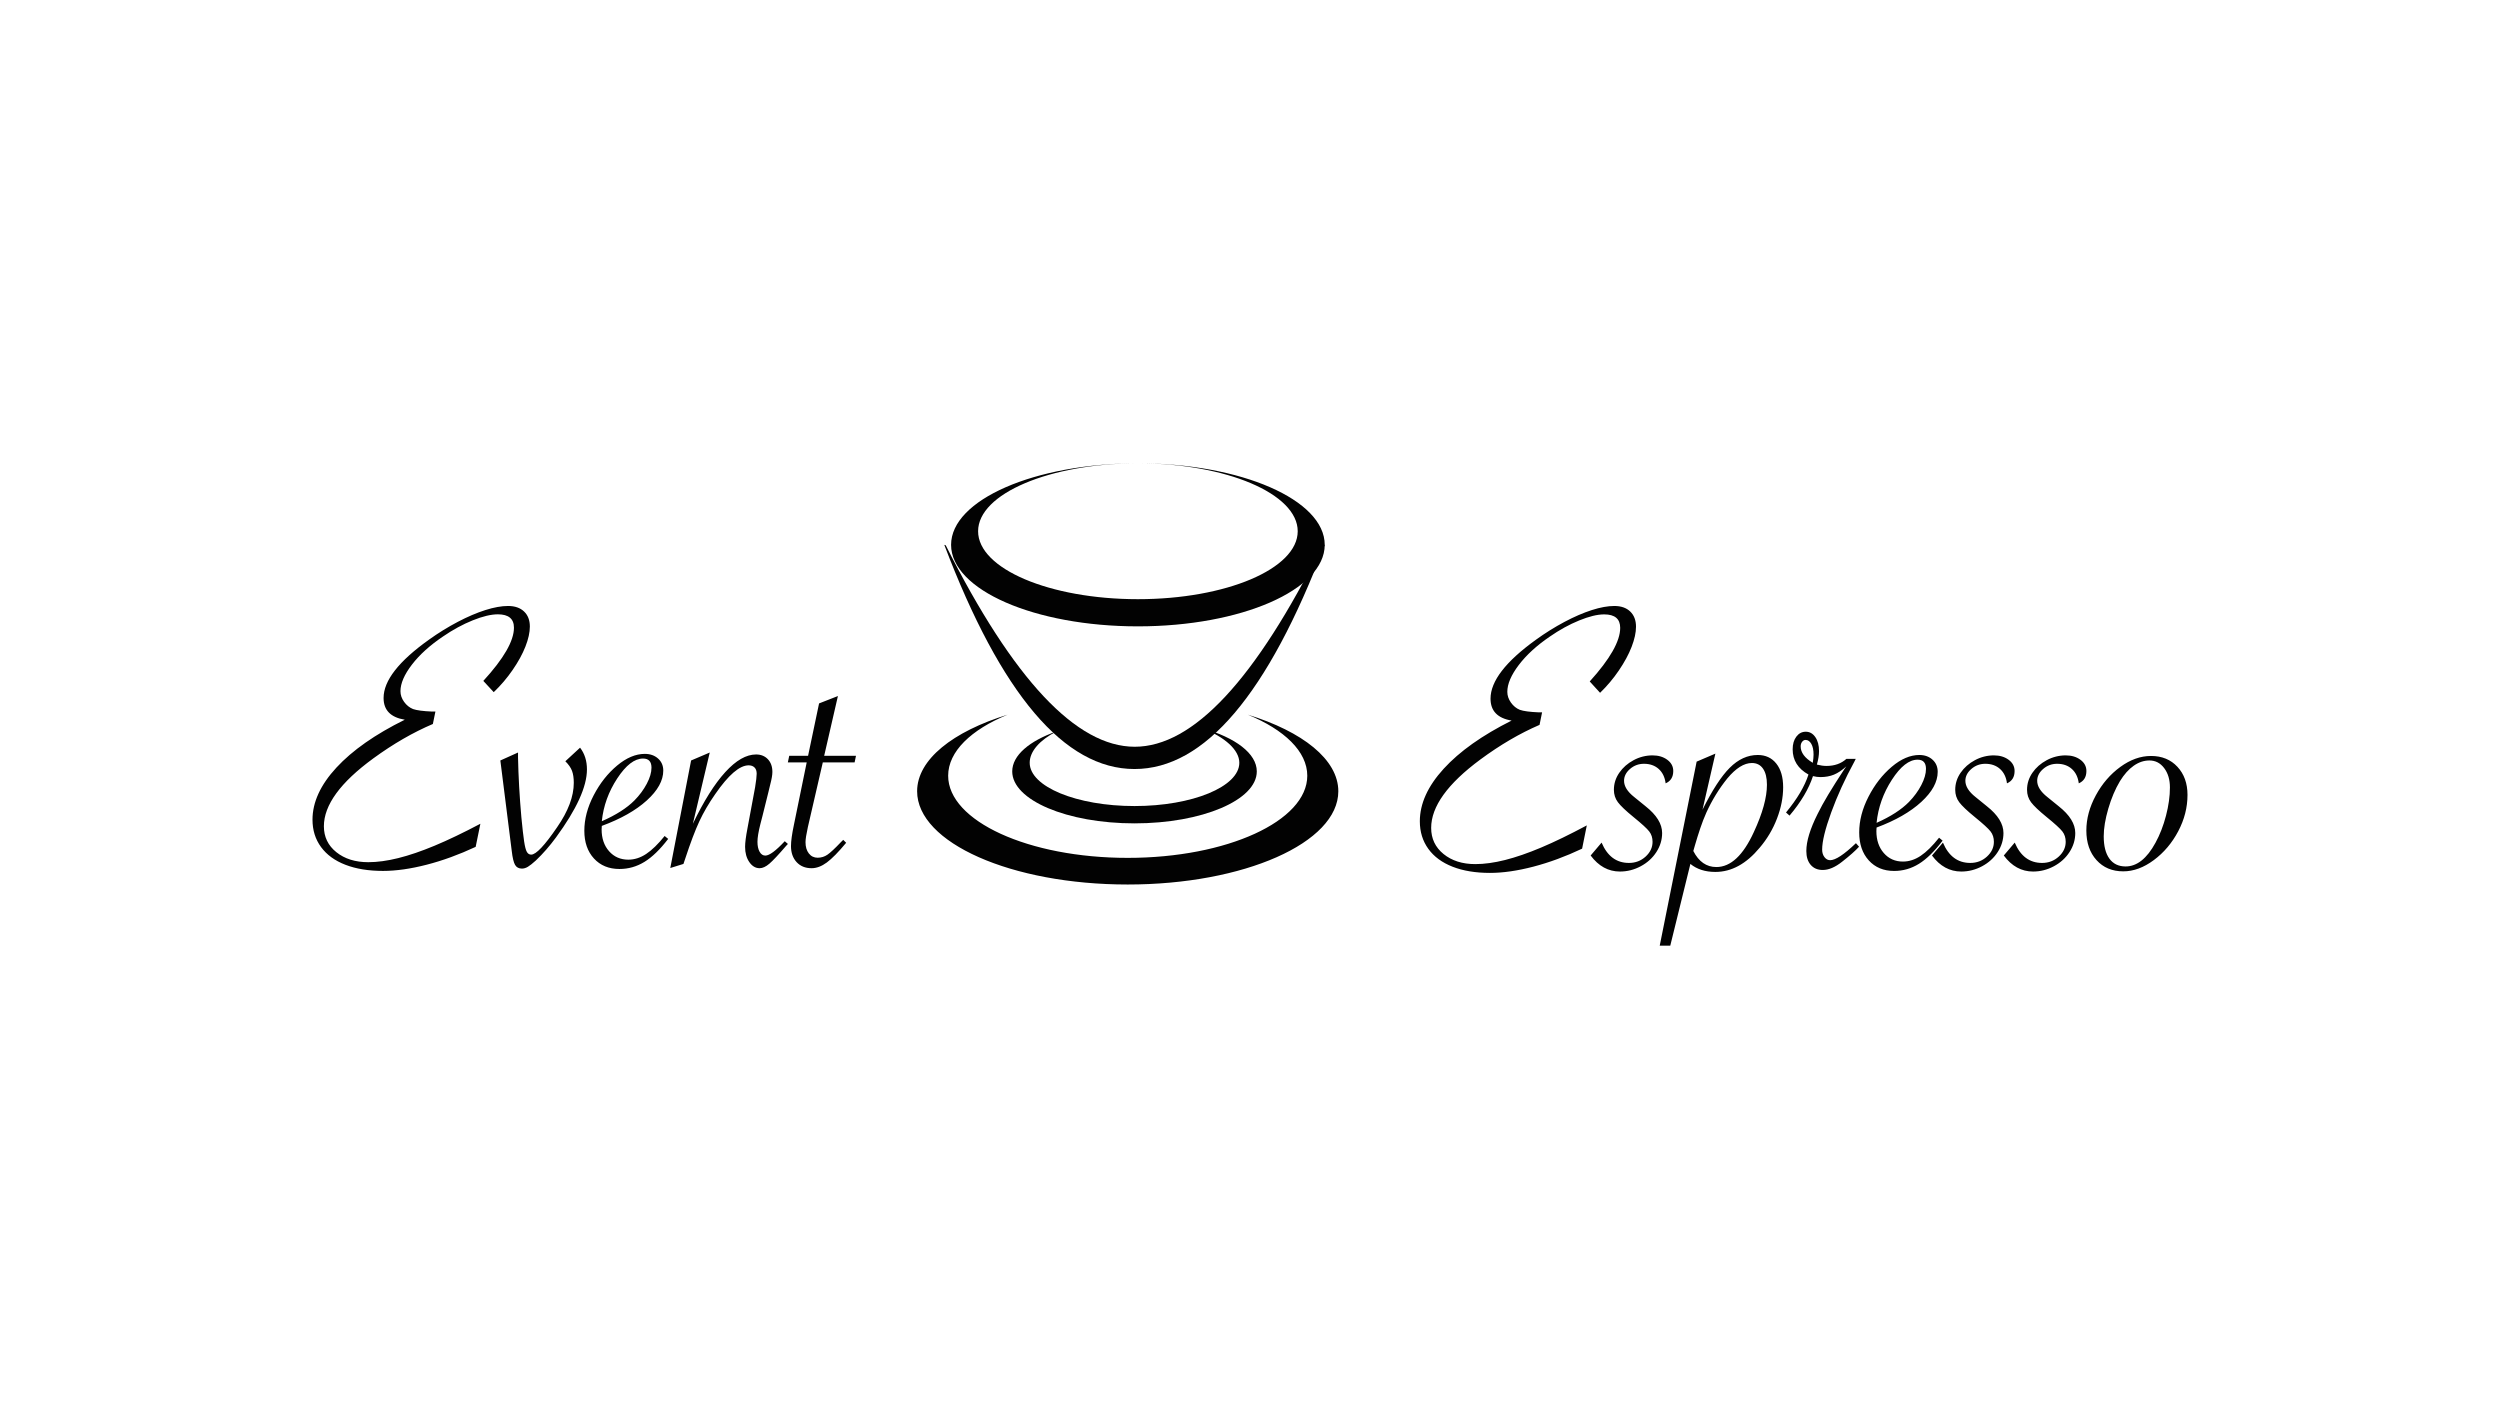
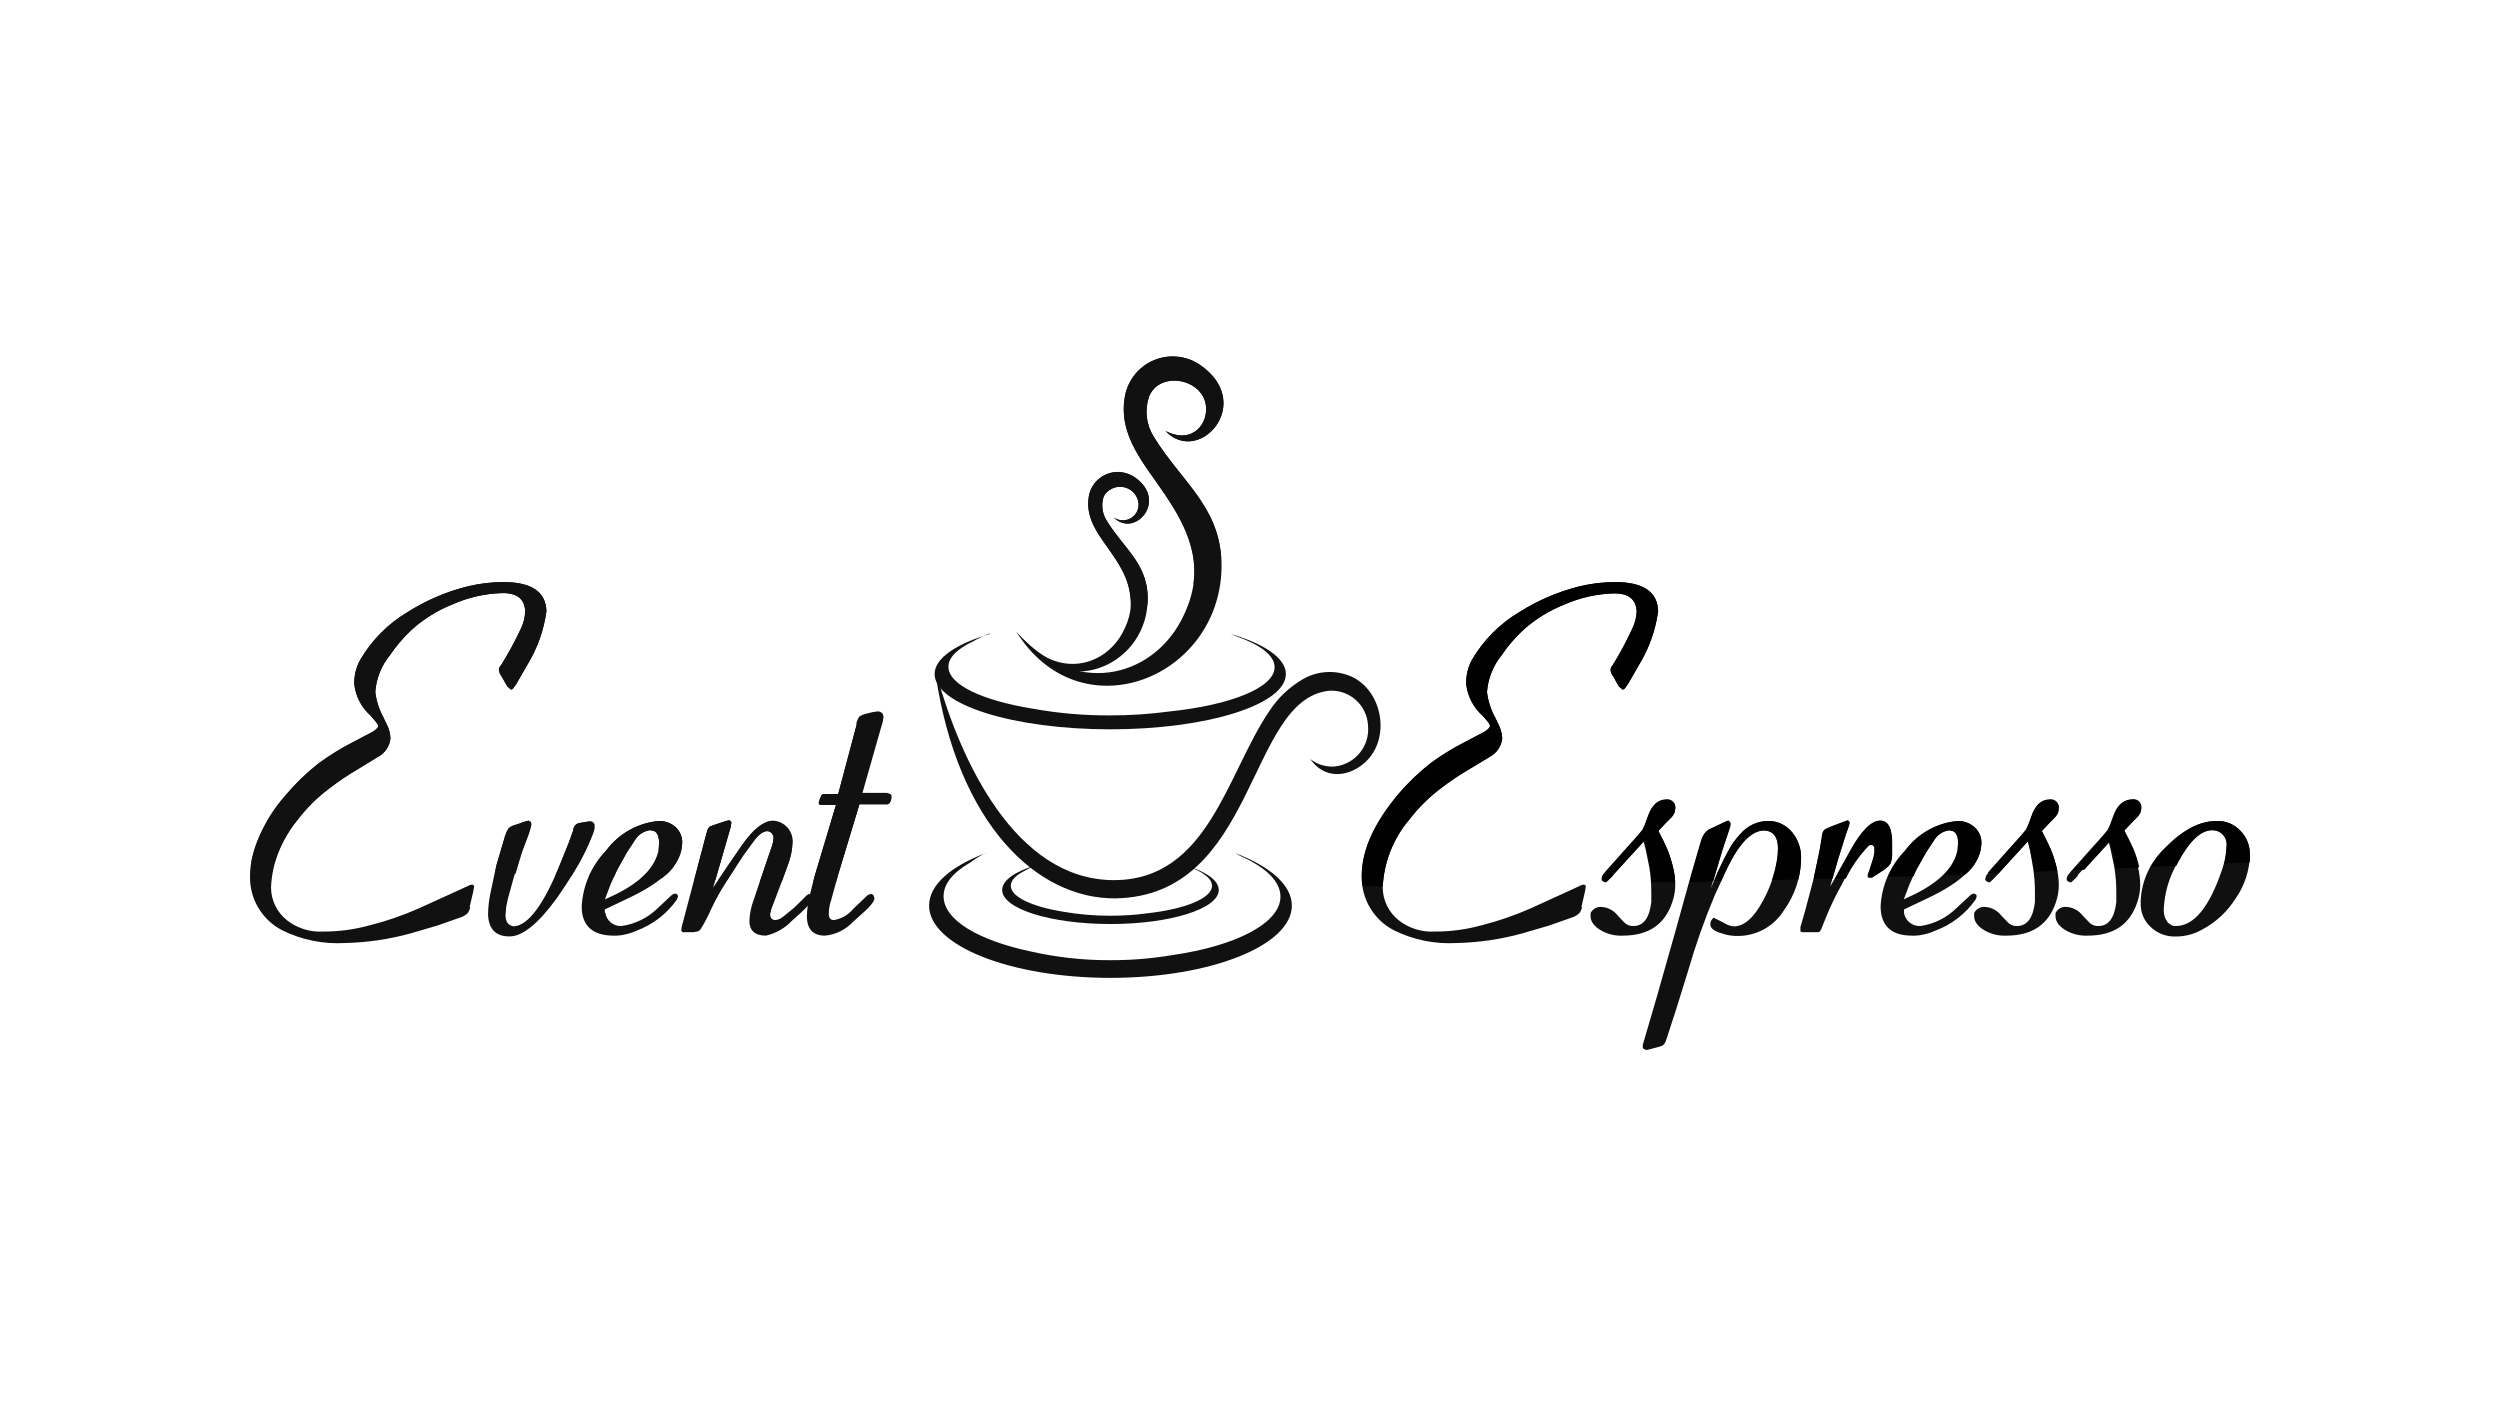
- <svg xmlns="http://www.w3.org/2000/svg" width="640" height="360">
-   <g fill="#020202" fill-rule="nonzero">
-     <path d="m122.977 210.882-1.207 5.913c-4.256 1.988-8.436 3.511-12.54 4.571-4.106 1.06-7.834 1.59-11.185 1.59-3.686 0-6.886-.521-9.6-1.565-2.715-1.043-4.8-2.559-6.258-4.546-1.458-1.988-2.187-4.323-2.187-7.006 0-4.473 2.044-8.92 6.132-13.342 4.089-4.422 9.92-8.505 17.493-12.249-3.62-.596-5.429-2.45-5.429-5.565 0-4.439 3.887-9.424 11.661-14.956a63.054 63.054 0 0 1 7.364-4.547c2.497-1.308 4.842-2.31 7.037-3.006 2.195-.696 4.13-1.044 5.806-1.044 1.743 0 3.108.472 4.097 1.417.988.944 1.482 2.227 1.482 3.85 0 1.491-.377 3.197-1.13 5.119-.754 1.92-1.852 3.925-3.293 6.012a36.082 36.082 0 0 1-4.825 5.665l-2.664-2.882c5.227-5.698 7.841-10.236 7.841-13.615 0-2.286-1.374-3.429-4.122-3.429-1.742 0-3.887.514-6.434 1.54-2.546 1.027-5.076 2.402-7.59 4.125-3.35 2.252-6.006 4.654-7.967 7.205-1.96 2.55-2.94 4.82-2.94 6.807 0 .96.31 1.872.93 2.733.62.861 1.382 1.474 2.287 1.839.938.33 2.563.546 4.875.645h.855l-.653 3.18c-5.06 2.154-10.137 5.085-15.23 8.796-8.445 6.161-12.668 11.958-12.668 17.39 0 2.717 1.064 4.928 3.192 6.634 2.128 1.707 4.85 2.56 8.168 2.56 2.312 0 4.868-.348 7.666-1.044 2.798-.696 5.906-1.756 9.324-3.18 3.418-1.425 7.322-3.296 11.712-5.615zm5.113-16.199 4.524-2.037v1.292c.1 4.836.386 9.921.855 15.255.268 2.782.502 4.844.703 6.186.201 1.342.436 2.244.704 2.708.268.464.637.696 1.106.696 1.24 0 3.451-2.336 6.635-7.007 2.848-4.107 4.272-7.9 4.272-11.378 0-1.226-.15-2.245-.452-3.056-.302-.812-.871-1.632-1.709-2.46l3.77-3.478c1.173 1.524 1.76 3.379 1.76 5.565 0 4.406-2.648 10.22-7.943 17.44-1.608 2.187-3.317 4.142-5.127 5.864-.837.762-1.516 1.3-2.035 1.615-.52.315-1.03.472-1.534.472-.804 0-1.39-.314-1.759-.944-.368-.63-.653-1.822-.854-3.577l-2.916-23.156zm42.059 19.33.905.745c-2.078 2.716-4.105 4.679-6.083 5.888-1.977 1.21-4.105 1.814-6.383 1.814-2.715 0-4.893-.895-6.535-2.684-1.642-1.788-2.463-4.157-2.463-7.105 0-2.982.796-6.004 2.388-9.069 1.592-3.064 3.586-5.598 5.981-7.602 2.396-2.004 4.767-3.006 7.113-3.006 1.374 0 2.505.397 3.393 1.192.888.795 1.332 1.822 1.332 3.081 0 2.55-1.407 5.102-4.222 7.652-2.815 2.551-6.652 4.72-11.511 6.51-.034.265-.05.563-.05.894 0 2.286.636 4.149 1.91 5.59 1.273 1.441 2.915 2.162 4.926 2.162 1.575 0 3.1-.49 4.574-1.466 1.474-.978 3.05-2.51 4.725-4.597zm-16.085-3.777c3.619-1.59 6.4-3.362 8.344-5.317 1.307-1.325 2.362-2.75 3.167-4.273.804-1.524 1.206-2.899 1.206-4.124 0-1.557-.72-2.336-2.161-2.336-2.179 0-4.382 1.698-6.61 5.094-2.229 3.395-3.544 7.047-3.946 10.956zm17.53 11.975 5.327-27.528 4.775-2.037-4.322 18.236c2.78-5.797 5.545-10.203 8.293-13.217 2.748-3.015 5.379-4.522 7.892-4.522 1.24 0 2.245.406 3.016 1.217.77.812 1.156 1.897 1.156 3.255 0 .762-.184 1.838-.553 3.23l-.503 2.087-1.508 6.062-.502 1.938c-.503 1.987-.754 3.511-.754 4.571 0 1.06.184 1.913.553 2.56.368.645.854.968 1.457.968 1.04 0 2.698-1.226 4.977-3.677l.804.696-.503.546c-1.91 2.22-3.317 3.719-4.222 4.497-.905.779-1.743 1.168-2.513 1.168-1.04 0-1.919-.522-2.64-1.565-.72-1.044-1.08-2.344-1.08-3.901 0-1.06.201-2.633.603-4.72l1.96-10.535c.269-1.656.403-2.815.403-3.478 0-.696-.185-1.226-.553-1.59-.369-.364-.871-.547-1.508-.547-2.312 0-5.16 2.452-8.545 7.355-1.642 2.351-3 4.679-4.072 6.98-1.072 2.303-2.278 5.492-3.619 9.566l-.452 1.342-3.368 1.043zm39.042-27.03-3.82 16.546c-.403 1.822-.604 3.114-.604 3.875 0 1.193.285 2.154.855 2.882.57.73 1.323 1.094 2.262 1.094.905 0 1.734-.257 2.488-.77.754-.514 1.902-1.582 3.443-3.206l.603-.596.754.746c-1.977 2.385-3.627 4.066-4.95 5.043-1.325.977-2.623 1.466-3.896 1.466-1.609 0-2.89-.522-3.846-1.565-.955-1.044-1.432-2.41-1.432-4.1 0-1.259.251-3.08.754-5.466l3.267-15.95h-4.826l.352-1.69h4.826l2.815-13.415 4.825-1.889-3.519 15.305h8.143l-.351 1.69h-8.143zm195.585 16.118-1.2 5.958c-4.233 2.002-8.39 3.537-12.473 4.605-4.083 1.068-7.79 1.602-11.123 1.602-3.666 0-6.849-.525-9.548-1.577-2.7-1.051-4.774-2.578-6.224-4.58-1.45-2.003-2.175-4.356-2.175-7.059 0-4.506 2.033-8.986 6.1-13.442 4.065-4.455 9.864-8.568 17.396-12.34-3.6-.6-5.399-2.47-5.399-5.606 0-4.473 3.866-9.495 11.598-15.069a62.578 62.578 0 0 1 7.324-4.58c2.483-1.319 4.815-2.328 6.998-3.03 2.183-.7 4.108-1.05 5.774-1.05 1.733 0 3.092.475 4.075 1.426.983.951 1.474 2.245 1.474 3.88 0 1.502-.375 3.22-1.124 5.156-.75 1.936-1.842 3.955-3.275 6.058a36.233 36.233 0 0 1-4.799 5.707l-2.65-2.904c5.2-5.74 7.8-10.313 7.8-13.717 0-2.303-1.367-3.454-4.1-3.454-1.733 0-3.866.517-6.399 1.552-2.533 1.035-5.05 2.42-7.549 4.155-3.332 2.27-5.974 4.69-7.923 7.259-1.95 2.57-2.925 4.856-2.925 6.858 0 .968.309 1.886.925 2.754.617.867 1.375 1.485 2.275 1.852.933.334 2.55.55 4.849.65h.85l-.65 3.205c-5.033 2.17-10.082 5.123-15.147 8.86-8.399 6.208-12.598 12.049-12.598 17.522 0 2.737 1.058 4.964 3.174 6.683 2.116 1.719 4.824 2.578 8.124 2.578 2.3 0 4.84-.35 7.623-1.05 2.783-.702 5.874-1.77 9.274-3.205 3.4-1.435 7.282-3.32 11.648-5.657zm.986 7.71 2.8-3.304c1.466 3.47 3.799 5.206 6.998 5.206 1.667 0 3.092-.542 4.275-1.627 1.183-1.085 1.774-2.345 1.774-3.78 0-1.034-.283-1.919-.85-2.653-.566-.734-1.916-1.969-4.049-3.704-1.966-1.602-3.29-2.862-3.974-3.78-.683-.918-1.025-1.977-1.025-3.179 0-1.569.458-3.02 1.375-4.355.916-1.335 2.141-2.412 3.674-3.23a10.16 10.16 0 0 1 4.85-1.226c1.5 0 2.757.376 3.774 1.127 1.016.75 1.524 1.71 1.524 2.878 0 1.535-.65 2.587-1.95 3.154-.2-1.569-.79-2.795-1.774-3.68-.983-.884-2.241-1.326-3.774-1.326-1.367 0-2.558.442-3.575 1.327-1.016.884-1.524 1.894-1.524 3.028 0 1.402.866 2.787 2.6 4.155l2.899 2.353c2.833 2.236 4.249 4.522 4.249 6.859 0 1.735-.492 3.362-1.475 4.88-.983 1.52-2.316 2.729-4 3.63-1.682.901-3.457 1.352-5.323 1.352-2.966 0-5.466-1.369-7.499-4.105zm17.684 23.078 9.448-47.108 4.8-2.052-3.3 14.367c2.466-4.972 4.79-8.552 6.973-10.738s4.575-3.279 7.174-3.279c2 0 3.583.734 4.75 2.203 1.166 1.468 1.75 3.487 1.75 6.057 0 2.603-.526 5.273-1.576 8.01a25.603 25.603 0 0 1-4.424 7.46c-3.433 4.138-7.215 6.207-11.348 6.207-2.6 0-4.732-.684-6.399-2.053l-5.149 20.926h-2.7zm8.598-24.23c1.4 2.737 3.366 4.105 5.9 4.105 3.665 0 6.865-2.987 9.597-8.96 2.233-4.807 3.35-8.845 3.35-12.116 0-1.768-.333-3.137-1-4.105-.667-.967-1.616-1.451-2.85-1.451-2 0-4.099 1.318-6.298 3.955-2.1 2.603-3.883 5.506-5.35 8.71a45.686 45.686 0 0 0-1.574 4.055 105.013 105.013 0 0 0-1.375 4.406l-.4 1.401zm23.733-9.862c2.866-3.47 4.782-6.708 5.749-9.712-2.7-1.502-4.05-3.654-4.05-6.458 0-1.335.317-2.42.95-3.254.633-.834 1.433-1.251 2.4-1.251 1 0 1.816.459 2.45 1.377.632.917.95 2.11.95 3.579 0 1.035-.184 2.186-.55 3.454.899.234 1.716.35 2.449.35 2.066 0 3.766-.6 5.099-1.802h2.4l-.35.701c-2.4 4.406-4.375 8.736-5.924 12.991-1.55 4.255-2.325 7.434-2.325 9.537 0 .767.2 1.41.6 1.927.4.518.883.776 1.45.776 1.366 0 3.566-1.452 6.598-4.355l.8.9c-.933 1.036-2.383 2.32-4.349 3.856-1.766 1.401-3.416 2.102-4.95 2.102-1.299 0-2.324-.434-3.074-1.301-.75-.868-1.124-2.053-1.124-3.555 0-2.503.966-5.673 2.9-9.511.699-1.435 1.599-3.07 2.699-4.906 1.1-1.836 2.483-4.022 4.149-6.558l.5-.701c-1.1 1.001-2.158 1.71-3.175 2.127-1.016.418-2.174.626-3.474.626-.6 0-1.233-.083-1.9-.25-1.066 3.27-3.066 6.641-5.999 10.112l-.9-.8zm6.848-12.715c.134-.835.2-1.536.2-2.103 0-1.168-.191-2.086-.575-2.753-.383-.668-.874-1.002-1.474-1.002-.334 0-.625.159-.875.476-.25.317-.375.71-.375 1.176 0 1.57 1.033 2.97 3.1 4.206zm32.331 19.173.9.751c-2.066 2.737-4.082 4.714-6.049 5.932-1.966 1.218-4.082 1.828-6.349 1.828-2.7 0-4.865-.902-6.498-2.704-1.634-1.802-2.45-4.188-2.45-7.159 0-3.003.791-6.049 2.375-9.136 1.583-3.087 3.566-5.64 5.948-7.66 2.383-2.018 4.741-3.028 7.074-3.028 1.367 0 2.491.4 3.375 1.202.883.8 1.324 1.835 1.324 3.103 0 2.57-1.4 5.14-4.199 7.71-2.8 2.57-6.615 4.756-11.448 6.558-.033.267-.05.567-.05.901 0 2.303.633 4.18 1.9 5.632 1.266 1.452 2.9 2.178 4.899 2.178 1.566 0 3.083-.493 4.55-1.477 1.466-.985 3.032-2.528 4.698-4.63zm-15.997-3.805c3.6-1.602 6.366-3.387 8.299-5.356 1.3-1.335 2.35-2.77 3.15-4.305.799-1.536 1.199-2.92 1.199-4.155 0-1.57-.717-2.353-2.15-2.353-2.166 0-4.357 1.71-6.574 5.13-2.216 3.422-3.524 7.101-3.924 11.04zm14.184 8.36 2.8-3.303c1.466 3.47 3.8 5.206 6.999 5.206 1.666 0 3.09-.542 4.274-1.627 1.183-1.085 1.774-2.345 1.774-3.78 0-1.034-.283-1.919-.85-2.653-.566-.734-1.916-1.969-4.049-3.704-1.966-1.602-3.29-2.862-3.974-3.78-.683-.918-1.025-1.977-1.025-3.179 0-1.569.458-3.02 1.375-4.355.916-1.335 2.141-2.412 3.674-3.23a10.16 10.16 0 0 1 4.85-1.226c1.5 0 2.757.376 3.774 1.127 1.016.75 1.525 1.71 1.525 2.878 0 1.535-.65 2.587-1.95 3.154-.2-1.569-.792-2.795-1.775-3.68-.983-.884-2.241-1.326-3.774-1.326-1.367 0-2.558.442-3.574 1.327-1.017.884-1.525 1.894-1.525 3.028 0 1.402.866 2.787 2.6 4.155l2.899 2.353c2.833 2.236 4.249 4.522 4.249 6.859 0 1.735-.492 3.362-1.475 4.88-.983 1.52-2.316 2.729-3.999 3.63-1.683.901-3.458 1.352-5.324 1.352-2.966 0-5.466-1.369-7.499-4.105zm18.384 0 2.8-3.303c1.466 3.47 3.799 5.206 6.998 5.206 1.666 0 3.091-.542 4.274-1.627 1.183-1.085 1.775-2.345 1.775-3.78 0-1.034-.283-1.919-.85-2.653s-1.916-1.969-4.05-3.704c-1.966-1.602-3.29-2.862-3.974-3.78-.683-.918-1.024-1.977-1.024-3.179 0-1.569.458-3.02 1.374-4.355.917-1.335 2.142-2.412 3.675-3.23a10.16 10.16 0 0 1 4.849-1.226c1.5 0 2.758.376 3.774 1.127 1.017.75 1.525 1.71 1.525 2.878 0 1.535-.65 2.587-1.95 3.154-.2-1.569-.791-2.795-1.774-3.68-.984-.884-2.242-1.326-3.775-1.326-1.366 0-2.558.442-3.574 1.327-1.017.884-1.525 1.894-1.525 3.028 0 1.402.867 2.787 2.6 4.155l2.9 2.353c2.832 2.236 4.248 4.522 4.248 6.859 0 1.735-.491 3.362-1.474 4.88-.983 1.52-2.317 2.729-4 3.63-1.683.901-3.457 1.352-5.324 1.352-2.966 0-5.465-1.369-7.498-4.105zm21.133-6.407c0-3.004.808-6 2.424-8.986 1.617-2.987 3.708-5.415 6.274-7.284 2.566-1.87 5.182-2.804 7.849-2.804 2.8 0 5.057.927 6.773 2.779 1.717 1.852 2.575 4.247 2.575 7.184 0 3.204-.792 6.307-2.375 9.311-1.583 3.004-3.666 5.465-6.248 7.384-2.583 1.92-5.191 2.879-7.824 2.879-2.833 0-5.116-.96-6.849-2.879-1.733-1.919-2.6-4.447-2.6-7.584zm21.396-11.014c0-2.002-.492-3.654-1.475-4.956-.983-1.301-2.241-1.952-3.774-1.952-1.4 0-2.741.45-4.025 1.352-1.283.9-2.457 2.219-3.524 3.954-1.2 2.003-2.191 4.339-2.974 7.009-.784 2.67-1.175 5.04-1.175 7.109 0 2.47.483 4.372 1.45 5.707.966 1.335 2.35 2.002 4.149 2.002 2.9 0 5.449-2.019 7.648-6.057 1.134-2.07 2.033-4.389 2.7-6.959.667-2.57 1-4.973 1-7.209zm-297.555-18.63c-14 4.311-23.163 11.486-23.163 19.608 0 13.183 24.137 23.87 53.913 23.87 29.775 0 53.913-10.687 53.913-23.87 0-8.122-9.164-15.297-23.164-19.608 9.344 3.848 15.219 9.425 15.219 15.63 0 11.613-20.58 21.028-45.968 21.028-25.388 0-45.968-9.415-45.968-21.028 0-6.205 5.874-11.782 15.218-15.63z" />
-     <path d="M270.495 187.23c-6.942 2.44-11.365 6.127-11.365 10.253 0 7.345 14.016 13.3 31.305 13.3s31.304-5.955 31.304-13.3c0-4.604-5.506-8.66-13.873-11.048 5.714 2.296 9.401 5.54 9.401 8.832 0 6.12-12.013 11.082-26.832 11.082-14.82 0-26.833-4.961-26.833-11.082 0-2.928 2.58-5.818 6.893-8.037zm20.81-26.882c-26.414 0-47.827-9.344-47.827-20.87 0-11.526 21.413-20.87 47.826-20.87 26.414 0 47.826 9.344 47.826 20.87 0 11.526-21.412 20.87-47.826 20.87zm0-6.957c22.594 0 40.91-7.786 40.91-17.391 0-9.605-18.316-17.391-40.91-17.391-22.595 0-40.912 7.786-40.912 17.391 0 9.605 18.317 17.391 40.911 17.391z" />
-     <path d="m242.111 139.6-.372-.122c14.535 38.261 30.767 57.392 48.696 57.392s34.16-19.13 48.695-57.392l-.646.21c-17.055 34.32-33.052 51.48-47.99 51.48-14.952 0-31.08-17.19-48.383-51.569Z" />
+ <svg xmlns="http://www.w3.org/2000/svg" version="1.1" id="svg166" width="640" height="360">
+   <defs id="defs134">
+     <style id="style132">.cls-1,.cls-4{fill:#111}.cls-4{fill-rule:evenodd}</style>
+   </defs>
+   <g id="Layer_2" data-name="Layer 2">
+     <g id="Layer_1-2" data-name="Layer 1">
+       <g id="g2120" transform="matrix(2.83041 0 0 2.83041 64.003 91.294)">
+         <path class="cls-1" d="M19.92 49.79a1.31 1.31 0 0 1-.23.54 1.65 1.65 0 0 1-.62.38l-2.1.74-2.42.71a24.56 24.56 0 0 1-6 .88 11.28 11.28 0 0 1-5.63-1.15A5.38 5.38 0 0 1 0 47c0-2.31 1.11-4.76 3.29-7.37a19.72 19.72 0 0 1 3-2.87 22.41 22.41 0 0 1 2.9-1.79l1.9-1a1.65 1.65 0 0 0 .41-.33.23.23 0 0 0 .08-.21v-.1l-.22-.33-.48-.56a4.4 4.4 0 0 1-1.45-2.83 4.27 4.27 0 0 1 .57-2.24 12.15 12.15 0 0 1 4.25-4.26 18.39 18.39 0 0 1 5.52-2.35 14.07 14.07 0 0 1 3.13-.37q3.84 0 3.91 2.64a12.57 12.57 0 0 1-1.73 4.85l-1 1.74-.31.43-.16.07-.34-.29-.51-.9a1.23 1.23 0 0 1-.25-.58c0-.1 0-.25.21-.46a31.75 31.75 0 0 0 1.76-3.24 3.89 3.89 0 0 0 .41-1.65c-.07-1.12-.78-1.65-2.15-1.61a11.78 11.78 0 0 0-4.38 1 12.19 12.19 0 0 0-3.83 2.4A13.3 13.3 0 0 0 12.66 27a5.89 5.89 0 0 0-1.33 3.33 6.27 6.27 0 0 0 .74 2.31l.42.89a3.09 3.09 0 0 1 .21 1 2.11 2.11 0 0 1-1.13 1.67l-1.81 1.11a24 24 0 0 0-2.65 1.79 14.72 14.72 0 0 0-2.82 2.81A10.14 10.14 0 0 0 1.9 48a3.81 3.81 0 0 0 1.47 3 4.83 4.83 0 0 0 3.24 1 15.58 15.58 0 0 0 4.2-.56 27.53 27.53 0 0 0 4.47-1.54l3.47-1.58 1-.46a.72.72 0 0 1 .38-.1l.13.08V48l-.08.44-.32 1.35zm4.7-7.67.56-.15.17.11.07.2-.07.34-.17.56-.62 1.64-.69 2.23-.55 2-.15.73-.06.75c0 .59.26.93.74 1 1.32-.07 2.74-2 4.25-5.75l.73-1.81.42-1.16a.65.65 0 0 1 .53-.63l.84-.14h.19a.35.35 0 0 1 .34.42v.27l-.13.41a20.48 20.48 0 0 1-1.75 3.51c-.48.81-1 1.58-1.51 2.32q-2.56 3.52-4.33 3.47c-1.22 0-1.86-.7-1.9-2a10.07 10.07 0 0 1 .21-1.89l.54-2.55.77-2.61.16-.43.18-.29a1.18 1.18 0 0 1 .36-.21l.87-.29zm7.51 8.15a1.41 1.41 0 0 0 1.48 1.23 5.82 5.82 0 0 0 3.26-1.61l1.22-1.14a.7.7 0 0 1 .36-.19l.18.07a.28.28 0 0 1 .08.2l-.08.25a7.73 7.73 0 0 1-3.69 2.85 4.73 4.73 0 0 1-1.09.35 3.88 3.88 0 0 1-1 .09C31 52.36 30 51.48 30 49.75a7.84 7.84 0 0 1 2.22-5.09A6.65 6.65 0 0 1 37 42a2.2 2.2 0 0 1 1.49.55 1.86 1.86 0 0 1 .6 1.45q0 2.7-4.9 5l-2.1 1v.31zm0-1.19 1-.47q3.35-1.68 3.82-3.91L37 44c0-.61-.17-1-.49-1.1l-.32-.07a1.89 1.89 0 0 0-1.35.86l-.75 1.14-.89 1.6-.6 1.33-.49 1.31zm11-2.91 1.43-2.08c1-1.39 1.88-2.09 2.71-2.12a1.86 1.86 0 0 1 1.81 1.9 6.15 6.15 0 0 1-.32 1.79l-.61 1.68-1 2.64-.1.44q0 .54.48.54a1.28 1.28 0 0 0 .67-.29l1-.81.73-.71.4-.41.22-.15.24.12.1.12v.11c0 .32-.61 1-1.87 2.08a4.63 4.63 0 0 1-2.36 1.35c-1 0-1.51-.47-1.49-1.37a5.92 5.92 0 0 1 .4-1.9l.61-1.83.62-1.83.42-1.22a3 3 0 0 0 .13-.66.61.61 0 0 0-.55-.67c-.39 0-.79.31-1.23.89l-1 1.37L43 47.63a20.42 20.42 0 0 0-1.35 2.47 12.92 12.92 0 0 1-.83 1.58.59.59 0 0 1-.32.31l-.38.07h-1l-.12-.15.06-.41.09-.32 2.11-8 .11-.38a.67.67 0 0 1 .19-.29l.34-.14 1.16-.37.28-.07.14.09.06.14-.08.44-1.57 5.42 1.27-1.89zm11.71-13a1.85 1.85 0 0 1 .27-.61 1.53 1.53 0 0 1 .48-.23l.74-.18.49-.07a.83.83 0 0 1 .38.17l.07.21a4.62 4.62 0 0 1-.23 1l-1.71 6h2.3l.36.14.01.4-.11.31a.48.48 0 0 1-.21.18h-2.56l-1.94 6.41-.62 2.27a3.75 3.75 0 0 0-.21 1.23c0 .39.17.57.47.56a2.84 2.84 0 0 0 1.73-1l1.15-1.1a.75.75 0 0 1 .43-.25h.13l.13.12.08.22v.14l-.12.25a4.45 4.45 0 0 1-.73.81l-1.11 1A3.93 3.93 0 0 1 52 52.37c-1.11 0-1.65-.63-1.63-1.81a8.45 8.45 0 0 1 .28-1.93l.41-1.63L53 40.54h-1.47l-.1-.17.1-.33.14-.33a.39.39 0 0 1 .16-.15H53.2l1.67-6.28z" id="path138" />
+         <path d="M120.48 49.79a1.45 1.45 0 0 1-.24.54 1.65 1.65 0 0 1-.62.38l-2.1.74-2.42.71a24.49 24.49 0 0 1-6 .88 11.28 11.28 0 0 1-5.63-1.15 5.38 5.38 0 0 1-2.92-4.89c0-2.31 1.11-4.76 3.29-7.37a20.2 20.2 0 0 1 3-2.87 22.41 22.41 0 0 1 2.9-1.79l1.9-1a1.49 1.49 0 0 0 .41-.33.23.23 0 0 0 .09-.21v-.1l-.15-.25-.48-.56a4.45 4.45 0 0 1-1.51-2.9 4.27 4.27 0 0 1 .55-2.25 12.15 12.15 0 0 1 4.25-4.26 18.5 18.5 0 0 1 5.52-2.35 14.14 14.14 0 0 1 3.13-.37q3.84 0 3.91 2.64a12.57 12.57 0 0 1-1.73 4.85l-1 1.74-.32.43-.16.07-.34-.29-.51-.9a1.35 1.35 0 0 1-.25-.58.76.76 0 0 1 .21-.46 29.91 29.91 0 0 0 1.74-3.24 3.89 3.89 0 0 0 .42-1.62c-.07-1.12-.78-1.65-2.15-1.61a11.82 11.82 0 0 0-4.38 1 12.19 12.19 0 0 0-3.83 2.4 13.3 13.3 0 0 0-1.85 2.18 6 6 0 0 0-1.33 3.33 6.27 6.27 0 0 0 .74 2.31l.42.89a3.4 3.4 0 0 1 .22 1 2.16 2.16 0 0 1-1.13 1.67l-1.81 1.09a24.14 24.14 0 0 0-2.66 1.79 15 15 0 0 0-2.82 2.81 10.14 10.14 0 0 0-2.39 6.11 3.81 3.81 0 0 0 1.47 3 4.83 4.83 0 0 0 3.24 1 15.71 15.71 0 0 0 4.21-.56 28.21 28.21 0 0 0 4.47-1.54l3.46-1.58 1-.46a.72.72 0 0 1 .38-.1l.13.08V48l-.08.44-.31 1.35zm2.83-2.87-.44.44c-.12.13-.21.2-.3.2l-.23-.12a.24.24 0 0 1-.08-.25l.08-.25.32-.4 2.91-3.26.38-.46.21-.46.28-.77c.35-1 .9-1.5 1.67-1.51a.73.73 0 0 1 .8.83l-.07.35a1.55 1.55 0 0 1-.37.52l-.46.46-.63.68.42.82.41.89a12.32 12.32 0 0 1 .5 1.59 7 7 0 0 1 .2 1.57 4.83 4.83 0 0 1-.28 1.58q-1 3-4.46 3a3.64 3.64 0 0 1-1.81-.38c-.75-.39-1.13-.87-1.11-1.41v-.25a1 1 0 0 1 .93-.56 2 2 0 0 1 1.53.79l.57.6a1.07 1.07 0 0 0 .85.34c.92 0 1.45-.76 1.61-2.17v-.93a13.63 13.63 0 0 0-.18-2.21l-.31-1.54-.21-.81-2.81 3.08zm9.52-.46c.28-.61.57-1.2.88-1.76a6.9 6.9 0 0 1 1.09-1.52 3.32 3.32 0 0 1 2.48-1.18 2.74 2.74 0 0 1 2.18 1 3.56 3.56 0 0 1 .83 2.35 8.2 8.2 0 0 1-1.56 4.74 4.9 4.9 0 0 1-4.16 2.31 4.14 4.14 0 0 1-1.38-.21q-1.14-.3-1.11-.87a.67.67 0 0 1 .14-.4l.15-.18.4.2.73.38a1.67 1.67 0 0 0 .71.21c.93 0 1.81-.77 2.65-2.35a11.35 11.35 0 0 0 1.24-3.56 6.27 6.27 0 0 0 .1-1.14c0-1-.41-1.58-1.26-1.61-1.11 0-2.22 1.13-3.31 3.35l-1.16 2.52a62.66 62.66 0 0 0-2.39 6.78L129 59l-.85 2.62-.14.39a.83.83 0 0 1-.23.29l-.28.11-1.1.29h-.15l-.2-.08-.08-.12v-.25l1.26-4.31 1.6-5.64 1.54-5.55.87-3a2.64 2.64 0 0 1 .26-.56l.2-.23.18-.15 1.53-.72.22-.09a.3.3 0 0 1 .15.09l.09.2-.05.29-.69 2.08-1 3.43.67-1.6zm10.76.27 1.11-2c1-1.83 1.93-2.76 2.72-2.77.79-.01 1.12.78 1.09 2.22v.94a2.44 2.44 0 0 1-.14.71l-.2.25-.37.31-.93.6a.68.68 0 0 1-.38.17l-.14-.11V46.84l.14-.41.27-.83a3.45 3.45 0 0 0 .19-.83V44.35l-.11-.18-.17-.06-.21.06a13 13 0 0 0-2.46 3.52 26.19 26.19 0 0 0-1.47 3.05l-.4 1-.1.19a.27.27 0 0 1-.24.13H140.34l-.11-.09v-.37l.43-1.5.74-2.79.53-2.51.22-1.27a1 1 0 0 1 .12-.52.52.52 0 0 1 .3-.25l.43-.19 1-.38.49-.18.18.18-.08.32-.27.77-.7 2.22-.7 2.42.68-1.15zm6 3.54a1.42 1.42 0 0 0 1.49 1.23 5.8 5.8 0 0 0 3.25-1.61l1.23-1.14a.7.7 0 0 1 .36-.19l.17.07a.24.24 0 0 1 .08.2l-.08.25a7.68 7.68 0 0 1-3.69 2.85 4.58 4.58 0 0 1-1.09.35 3.88 3.88 0 0 1-1 .09c-1.86 0-2.81-.89-2.83-2.62a7.79 7.79 0 0 1 2.22-5.09 6.63 6.63 0 0 1 4.76-2.66 2.23 2.23 0 0 1 1.5.55 1.85 1.85 0 0 1 .64 1.45q0 2.7-4.89 5l-2.11 1v.31zm0-1.19 1-.47c2.24-1.12 3.51-2.42 3.83-3.91l.06-.69c0-.61-.18-1-.5-1.1l-.32-.07a1.86 1.86 0 0 0-1.34.86l-.75 1.14-.9 1.6-.59 1.33-.5 1.31zm8.41-2.16-.43.44c-.12.13-.22.2-.3.2l-.24-.12a.28.28 0 0 1-.08-.25l.08-.25.32-.4 2.91-3.26.38-.46.22-.46.28-.77c.34-1 .9-1.5 1.67-1.51a.72.72 0 0 1 .79.83l-.06.35a1.58 1.58 0 0 1-.38.52l-.45.46-.64.68.42.82.41.89a11 11 0 0 1 .51 1.59 7.62 7.62 0 0 1 .19 1.57 4.81 4.81 0 0 1-.27 1.58q-1 3-4.47 3a3.67 3.67 0 0 1-1.81-.38c-.75-.39-1.12-.87-1.11-1.41v-.25a1 1 0 0 1 .94-.56 2 2 0 0 1 1.52.79l.58.6a1.06 1.06 0 0 0 .85.34c.91 0 1.45-.76 1.61-2.17v-.93a13.63 13.63 0 0 0-.18-2.21l-.26-1.54-.2-.81zm7.36 0-.43.44c-.12.13-.22.2-.3.2l-.24-.12a.28.28 0 0 1-.08-.25l.08-.25.32-.4 2.91-3.26.38-.46.22-.46.28-.77c.34-1 .9-1.5 1.67-1.51a.72.72 0 0 1 .79.83l-.06.35a1.58 1.58 0 0 1-.38.52l-.45.46-.64.68.42.82.42.89a12.32 12.32 0 0 1 .5 1.59 7 7 0 0 1 .19 1.57 4.81 4.81 0 0 1-.27 1.58q-1 3-4.47 3a3.69 3.69 0 0 1-1.81-.38c-.75-.39-1.12-.87-1.11-1.41v-.25a1 1 0 0 1 .94-.56 2 2 0 0 1 1.52.79l.58.6a1.06 1.06 0 0 0 .85.34c.92 0 1.45-.76 1.61-2.17v-.93a13.63 13.63 0 0 0-.18-2.21l-.32-1.54-.2-.81-2.82 3.08zm5.64 2.39a7 7 0 0 1 2.23-4.9Q175.6 42 177.88 42a2.81 2.81 0 0 1 2.11.85 3 3 0 0 1 .89 2.19 7.13 7.13 0 0 1-1.31 4 8 8 0 0 1-3 2.78 4.83 4.83 0 0 1-2.44.63 3.12 3.12 0 0 1-2.21-.85 2.78 2.78 0 0 1-.91-2.21zm2.09.75a1.92 1.92 0 0 0 .16.79l.22.36.3.2a.68.68 0 0 0 .41.09q2.44 0 4.15-5a7.16 7.16 0 0 0 .43-2.23 1.28 1.28 0 0 0-1.32-1.44q-1.53 0-3.1 2.93a9.1 9.1 0 0 0-1.25 4.29z" id="path140" style="fill:#101010" />
+         <path class="cls-1" d="M.11 45.74a13.26 13.26 0 0 1 3.18-6.16 19.72 19.72 0 0 1 3-2.87 22.41 22.41 0 0 1 2.9-1.79l1.9-1a1.65 1.65 0 0 0 .41-.33.23.23 0 0 0 .08-.21v-.1l-.22-.28-.48-.56a4.4 4.4 0 0 1-1.45-2.83 4.27 4.27 0 0 1 .57-2.24 12.15 12.15 0 0 1 4.25-4.26 18.39 18.39 0 0 1 5.52-2.35 14.07 14.07 0 0 1 3.13-.37q3.84 0 3.91 2.64a12.57 12.57 0 0 1-1.73 4.85l-1 1.74-.31.43-.16.07-.34-.29-.51-.9a1.23 1.23 0 0 1-.25-.58c0-.1 0-.25.21-.46a31.75 31.75 0 0 0 1.76-3.24 3.89 3.89 0 0 0 .41-1.65c-.07-1.12-.78-1.65-2.15-1.61a11.78 11.78 0 0 0-4.38 1 12.19 12.19 0 0 0-3.83 2.4A13.3 13.3 0 0 0 12.66 27a5.89 5.89 0 0 0-1.33 3.33 6.27 6.27 0 0 0 .74 2.31l.42.89a3.09 3.09 0 0 1 .21 1 2.11 2.11 0 0 1-1.13 1.67l-1.81 1.11a24 24 0 0 0-2.65 1.79 14.72 14.72 0 0 0-2.82 2.81 11.92 11.92 0 0 0-2.08 3.93ZM53 47.56h-2.07l.13-.52 1.94-6.5h-1.47l-.1-.17.1-.33.14-.33a.39.39 0 0 1 .16-.15H53.2l1.67-6.28a1.85 1.85 0 0 1 .27-.61 1.53 1.53 0 0 1 .48-.23l.74-.18.49-.07a.83.83 0 0 1 .38.17l.07.21a4.62 4.62 0 0 1-.23 1l-1.71 6h2.3l.36.14L58 40l-.11.31a.48.48 0 0 1-.21.18h-2.56l-1.94 6.41zm-4.87-.1h-2l.05-.15.62-1.83.42-1.22a3 3 0 0 0 .13-.66.61.61 0 0 0-.55-.67c-.39 0-.79.31-1.23.89l-1 1.37-1.44 2.2h-.8l.77-1.15 1.43-2.08c1-1.39 1.88-2.09 2.71-2.12a1.86 1.86 0 0 1 1.81 1.9 6.15 6.15 0 0 1-.32 1.79l-.61 1.68v.12zm-6-.14h-1.94l1.08-4.11.11-.38a.67.67 0 0 1 .19-.29l.34-.14 1.15-.4.28-.07.14.09.06.14-.08.44-1.35 4.68zm-4.88-.13-1.84-.06a4.49 4.49 0 0 0 1.55-2.43L37 44c0-.61-.17-1-.49-1.1l-.32-.07a1.89 1.89 0 0 0-1.35.86l-.75 1.14-.89 1.6-.28.62-2.26-.05a10.65 10.65 0 0 1 1.56-2.33A6.65 6.65 0 0 1 37 42a2.2 2.2 0 0 1 1.49.55 1.86 1.86 0 0 1 .6 1.45 4.14 4.14 0 0 1-1.86 3.18zM29 46.94h-1.39c.16-.35.32-.74.48-1.14l.73-1.81.42-1.16a.65.65 0 0 1 .53-.63l.84-.14h.19a.35.35 0 0 1 .34.42v.27l-.13.41a20.48 20.48 0 0 1-1.75 3.51c-.07.12-.14.24-.22.36zm-5-.17-1.85-.07.17-.75.77-2.61.16-.43.18-.29a1.18 1.18 0 0 1 .36-.21l.87-.29.56-.15.17.11.07.2-.07.34-.17.56-.62 1.64-.6 2z" id="path142" />
+         <path d="M100.63 47.89a7 7 0 0 1-.08-.94c0-2.31 1.11-4.76 3.29-7.37a20.2 20.2 0 0 1 3-2.87 22.41 22.41 0 0 1 2.9-1.79l1.9-1a1.49 1.49 0 0 0 .41-.33.23.23 0 0 0 .09-.21v-.1l-.15-.25-.48-.56a4.45 4.45 0 0 1-1.51-2.85 4.27 4.27 0 0 1 .55-2.25 12.15 12.15 0 0 1 4.25-4.26 18.5 18.5 0 0 1 5.52-2.35 14.14 14.14 0 0 1 3.13-.37q3.84 0 3.91 2.64a12.57 12.57 0 0 1-1.73 4.85l-1 1.74-.32.43-.16.07-.34-.29-.51-.9a1.35 1.35 0 0 1-.25-.58.76.76 0 0 1 .21-.46 29.91 29.91 0 0 0 1.74-3.24 3.89 3.89 0 0 0 .42-1.62c-.07-1.12-.78-1.65-2.15-1.61a11.82 11.82 0 0 0-4.38 1 12.19 12.19 0 0 0-3.83 2.4 13.3 13.3 0 0 0-1.85 2.18 6 6 0 0 0-1.33 3.33 6.27 6.27 0 0 0 .74 2.31l.42.89a3.4 3.4 0 0 1 .22 1 2.16 2.16 0 0 1-1.13 1.67l-1.81 1.09a24.14 24.14 0 0 0-2.66 1.79 15 15 0 0 0-2.82 2.81 10.19 10.19 0 0 0-2.39 6zm80.21-2.16-2.28.12a6 6 0 0 0 .23-1.57 1.28 1.28 0 0 0-1.32-1.44q-1.53 0-3.1 2.93l-.14.28-2.32.11a9.57 9.57 0 0 1 1.35-1.75Q175.6 42 177.88 42a2.81 2.81 0 0 1 2.11.85 3 3 0 0 1 .89 2.19 5.79 5.79 0 0 1 0 .72zm-10.07.48-2 .09v-.11l-.32-1.54-.2-.81-2.36 2.58h-1l2.84-3.19.38-.46.22-.46.28-.77c.34-1 .9-1.5 1.67-1.51a.72.72 0 0 1 .79.83l-.06.35a1.58 1.58 0 0 1-.38.52l-.45.46-.64.68.42.82.42.89a10.79 10.79 0 0 1 .49 1.58zm-7.29.31-2.07.08-.06-.41-.35-1.54-.2-.81-2.64 2.88h-1l.17-.22 2.91-3.26.38-.46.22-.46.28-.77c.34-1 .9-1.5 1.67-1.51a.72.72 0 0 1 .79.83l-.06.35a1.58 1.58 0 0 1-.38.52l-.45.46-.64.68.42.82.41.89a11 11 0 0 1 .51 1.59l.06.3zm-8.32.31-2 .07a4.38 4.38 0 0 0 1.3-2.2l.06-.69c0-.61-.18-1-.5-1.1l-.32-.07a1.86 1.86 0 0 0-1.34.86l-.75 1.14-.9 1.6-.24.54-2.33.08a10.55 10.55 0 0 1 1.6-2.4 6.63 6.63 0 0 1 4.72-2.66 2.23 2.23 0 0 1 1.5.55 1.85 1.85 0 0 1 .64 1.45 3.82 3.82 0 0 1-1.44 2.82zm-8.49.27h-.36V46.89l.14-.41.27-.83a3.45 3.45 0 0 0 .19-.83V44.4l-.11-.18-.17-.06-.21.06a11.46 11.46 0 0 0-2.09 3h-1l.28-.47 1.11-2c1-1.83 1.93-2.76 2.72-2.77.79-.01 1.12.78 1.09 2.22v.94a2.44 2.44 0 0 1-.14.71l-.2.25-.37.31-.93.6a1 1 0 0 1-.16.1zm-3.56.1h-1.68l.53-2.49.22-1.27a1 1 0 0 1 .12-.52.52.52 0 0 1 .3-.25l.43-.19 1-.38.49-.18.18.18-.08.32-.27.77-.7 2.22-.5 1.74zm-3.08.09-2.38.06a10.82 10.82 0 0 0 .45-1.76 6.27 6.27 0 0 0 .1-1.14c0-1-.41-1.58-1.26-1.61-1.11 0-2.22 1.13-3.31 3.35l-.58 1.26h-.64l.42-1c.28-.61.57-1.2.88-1.76a6.9 6.9 0 0 1 1.09-1.52 3.32 3.32 0 0 1 2.48-1.17 2.74 2.74 0 0 1 2.18 1 3.56 3.56 0 0 1 .83 2.35 8.51 8.51 0 0 1-.26 2zm-7.69.18-2.13.05.22-.81.87-3a2.64 2.64 0 0 1 .26-.56l.2-.23.18-.15 1.53-.72.22-.09a.3.3 0 0 1 .15.09l.09.2-.05.29-.69 2.08-.85 2.84zm-3.44.07h-2.1a13.46 13.46 0 0 0-.16-1.39l-.31-1.54-.21-.81-2.81 3.08-.44.44c-.12.13-.21.2-.3.2l-.23-.12a.24.24 0 0 1-.08-.25l.08-.25.32-.4 2.91-3.26.38-.46.21-.46.28-.77c.35-1 .9-1.5 1.67-1.51a.73.73 0 0 1 .8.83l-.07.35a1.55 1.55 0 0 1-.37.52l-.46.46-.63.68.42.82.41.89a12.32 12.32 0 0 1 .5 1.59 7.36 7.36 0 0 1 .19 1.32z" id="path144" style="fill:#010101" />
+         <path class="cls-4" d="M62.17 29a1.19 1.19 0 0 1 0-.32H62C64 42.3 71.19 49.06 78.27 49c12.83-.22 11.89-18 19.33-18.78a3.31 3.31 0 0 1 3.52 3.16 3.39 3.39 0 0 1-3 3.69 3.15 3.15 0 0 1-2.23-.68c1.28 1.85 3.34 1.63 4.75.49 2.53-2 1.94-6.34-.77-7.82a4.86 4.86 0 0 0-4.62.1 9.06 9.06 0 0 0-3.06 2.9c-3.85 5.69-5.54 15.33-14.11 15.29C69.2 47.3 64.27 36.49 62.17 29Z" id="path146" />
+         <path class="cls-4" d="M66.92 25.08c-3.06.91-5 2.2-5 3.63 0 2.76 7.11 5 15.88 5s15.89-2.23 15.89-5c0-1.43-1.92-2.72-5-3.63l.5.21c2.17.76 3.48 1.73 3.48 2.8 0 1.84-3.93 3.42-9.47 4a40 40 0 0 1-5.42.36 38.14 38.14 0 0 1-7-.61c-4.54-.74-7.61-2.16-7.61-3.79 0-.85.83-1.64 2.26-2.31a10.19 10.19 0 0 1 1.44-.7z" id="path148" />
+         <path class="cls-4" d="M66.56 44.9c-3.17 1.19-5.14 2.88-5.14 4.75 0 3.61 7.34 6.54 16.4 6.54 9.06 0 16.41-2.93 16.41-6.54 0-1.87-2-3.56-5.14-4.75l.52.28c2.24 1 3.59 2.27 3.59 3.66 0 2.41-4.06 4.47-9.78 5.29a32.8 32.8 0 0 1-5.6.46 31.93 31.93 0 0 1-7.22-.79c-4.69-1-7.87-2.83-7.87-5 0-1.11.86-2.14 2.34-3a10.89 10.89 0 0 1 1.49-.92z" id="path150" />
+         <path class="cls-4" d="M71.1 46c-1.89.56-3.07 1.36-3.07 2.24 0 1.7 4.38 3.08 9.79 3.08 5.41 0 9.8-1.38 9.8-3.08 0-.88-1.18-1.68-3.07-2.24l.31.13c1.34.47 2.15 1.07 2.15 1.73 0 1.13-2.43 2.11-5.85 2.49a24.75 24.75 0 0 1-3.34.22 24.47 24.47 0 0 1-4.31-.37c-2.8-.46-4.7-1.34-4.7-2.34 0-.53.51-1 1.4-1.43a5.69 5.69 0 0 1 .89-.43Z" id="path152" />
+         <path class="cls-4" d="M69.3 24.87c5.29 6 12.13 4.14 14.86-.9 2.43-4.49 1-8-1.38-11.47-1.84-2.76-4.23-5.28-3.67-8.78a4.39 4.39 0 0 1 6.78-3c5.11 3.47-.07 9.2-3.09 6C85.28 8 86.75 6 86.44 4.3c-.42-2.34-4.18-3-5.12-.7a4.22 4.22 0 0 0 .41 3.63c2.63 4.32 6.47 6.61 6.12 12.4C87.25 29.28 75 34 69.3 24.87Z" id="path154" />
+         <path class="cls-4" d="M69.92 25.52c3.21 3.63 7.35 2.51 9-.55 1.47-2.72.58-4.83-.84-6.95-1.12-1.67-2.56-3.2-2.23-5.32a2.66 2.66 0 0 1 3-2.23 2.73 2.73 0 0 1 1.15.43c3.09 2.1 0 5.57-1.88 3.64a1.42 1.42 0 0 0 2.21-1.49 1.69 1.69 0 0 0-3.11-.42 2.56 2.56 0 0 0 .26 2.2c1.59 2.62 3.92 4 3.7 7.51-.36 5.85-7.81 8.7-11.24 3.18z" id="path156" />
+         <path class="cls-4" d="M85.34 20.51c.38-2.92-.86-5.46-2.56-8-1.84-2.76-4.23-5.28-3.67-8.78a4.39 4.39 0 0 1 6.78-3c5.11 3.47-.07 9.2-3.09 6C85.28 8 86.75 6 86.44 4.3c-.42-2.34-4.18-3-5.12-.7a4.22 4.22 0 0 0 .41 3.63c2.4 3.94 5.81 6.2 6.11 11a14 14 0 0 1-2.5 2.33zm-5.67 2.13A7.35 7.35 0 0 0 78.09 18c-1.12-1.67-2.56-3.2-2.22-5.32a2.64 2.64 0 0 1 2.95-2.23 2.73 2.73 0 0 1 1.18.45c3.09 2.1 0 5.57-1.88 3.64a1.42 1.42 0 0 0 2.21-1.49 1.69 1.69 0 0 0-3.11-.42 2.56 2.56 0 0 0 .26 2.2c1.59 2.62 3.92 4 3.7 7.51v.08a10.35 10.35 0 0 1-1.48.22z" id="path158" />
+       </g>
+     </g>
  </g>
</svg>
